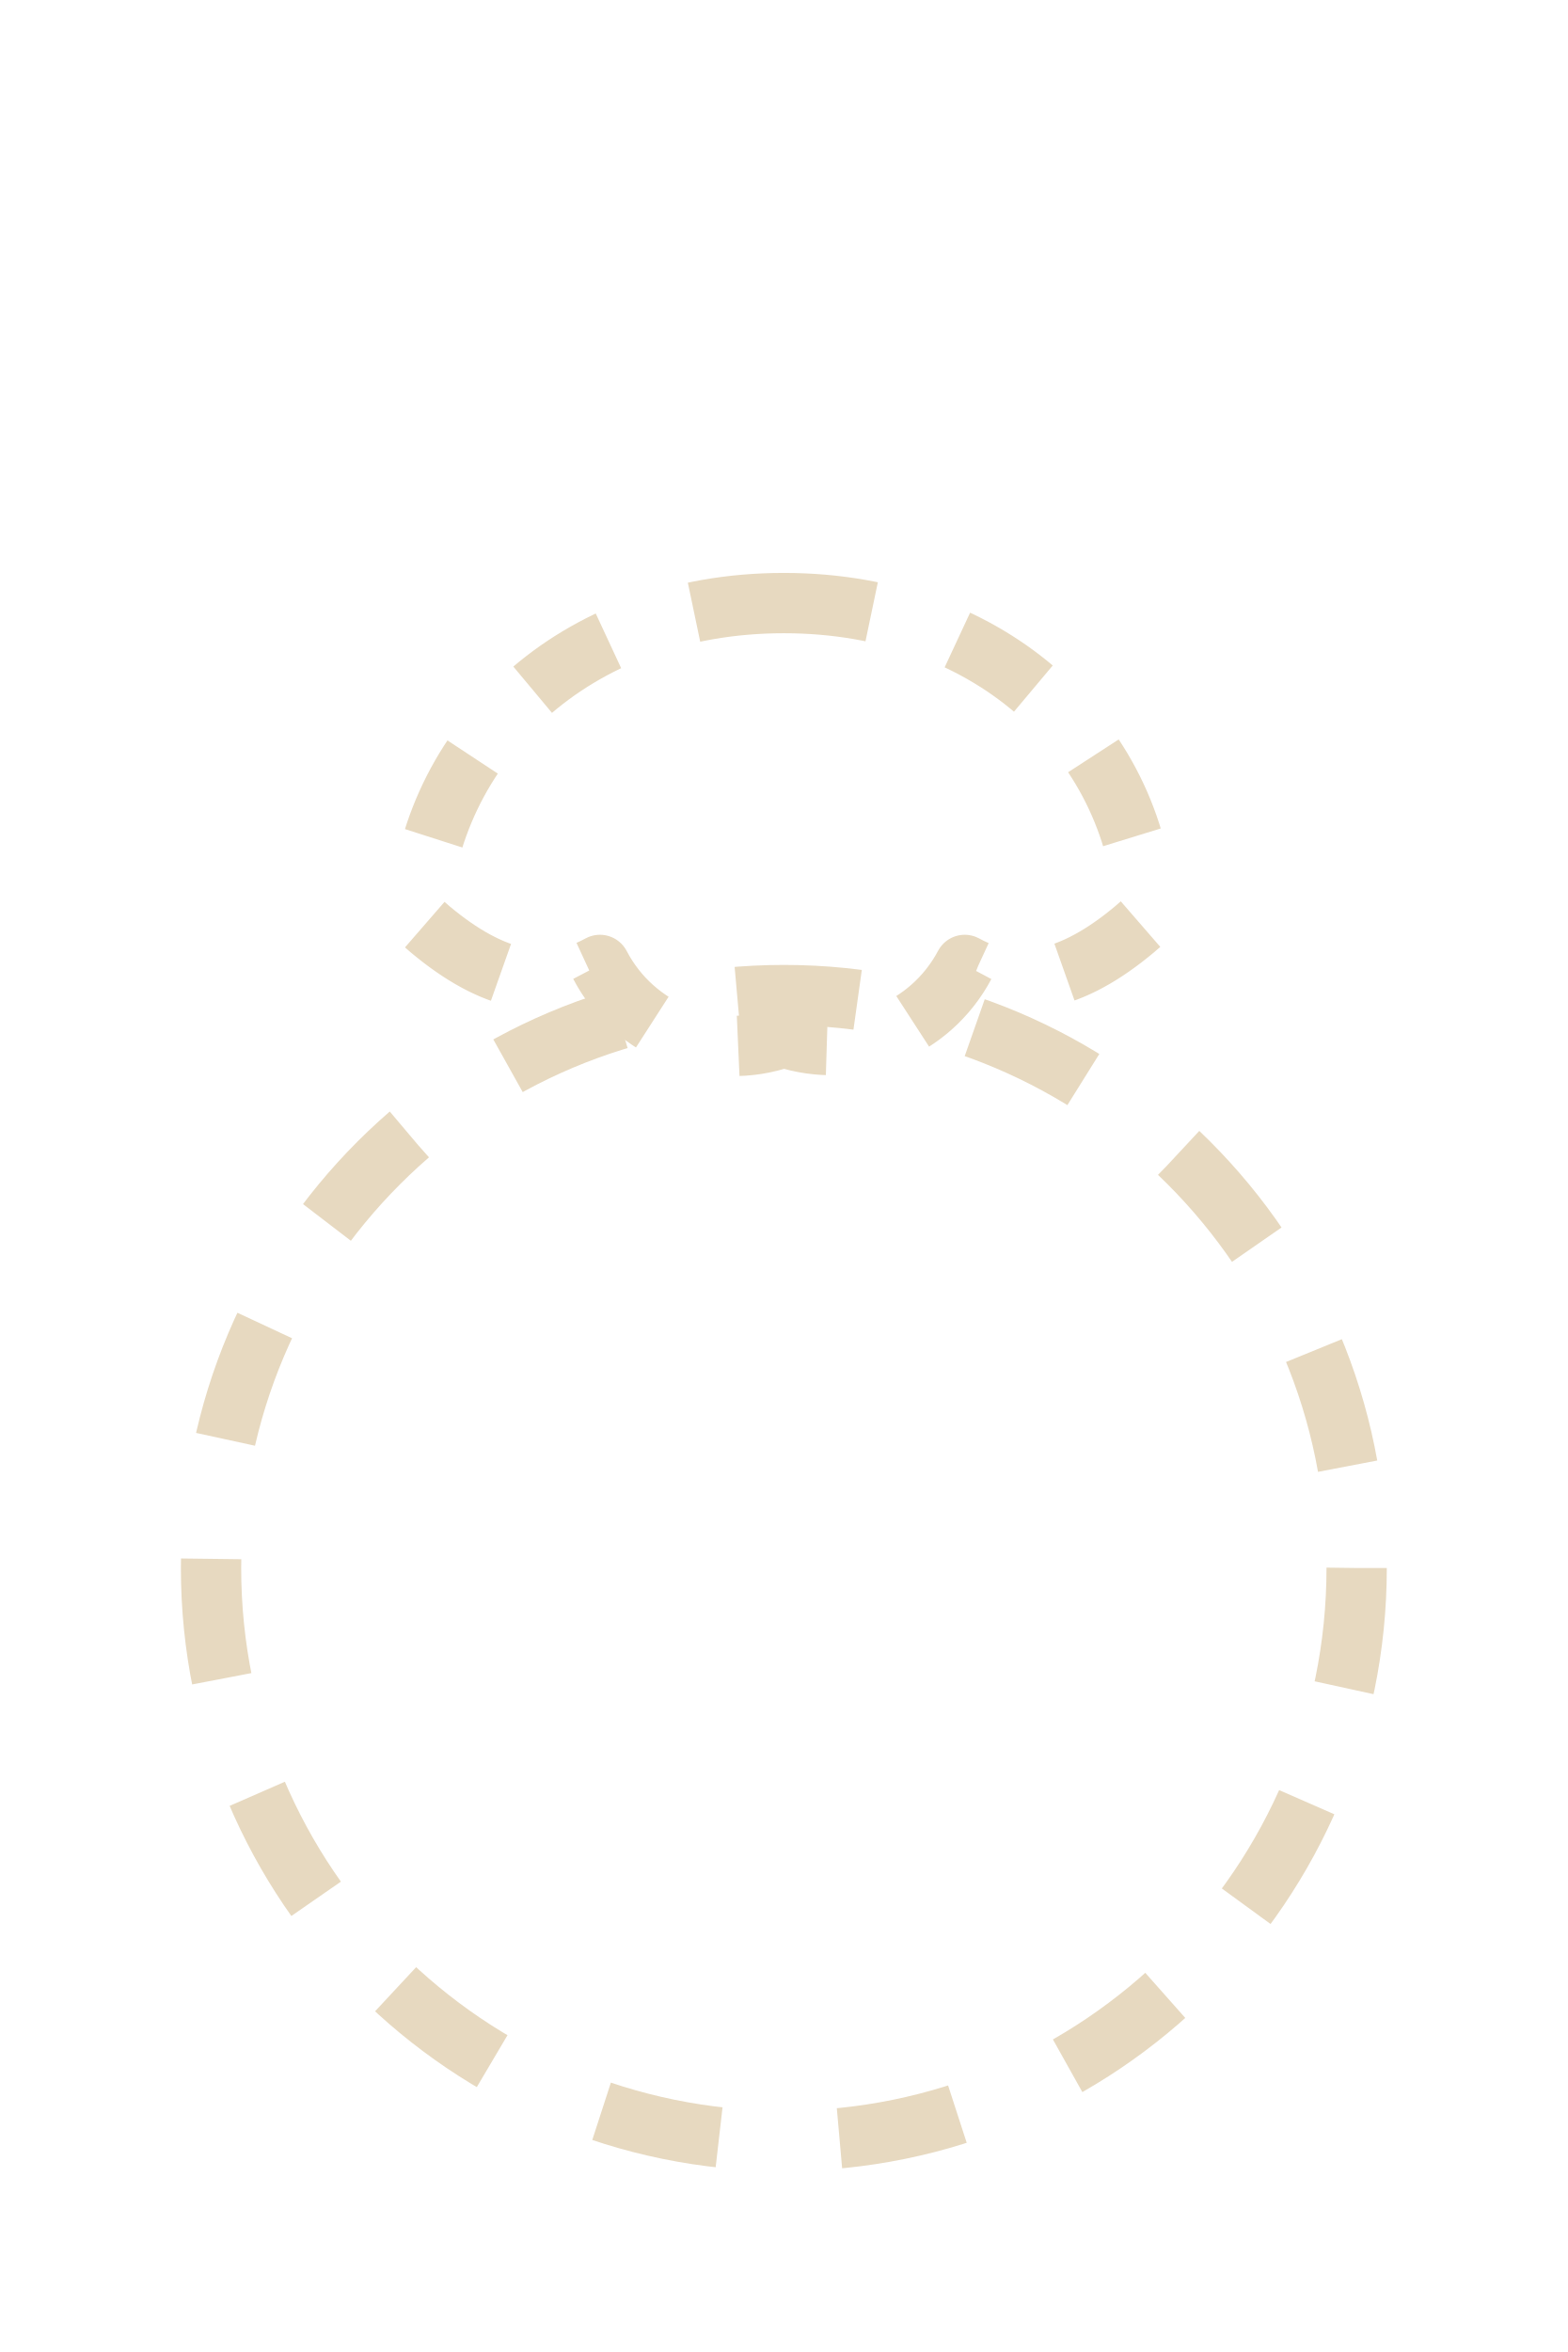
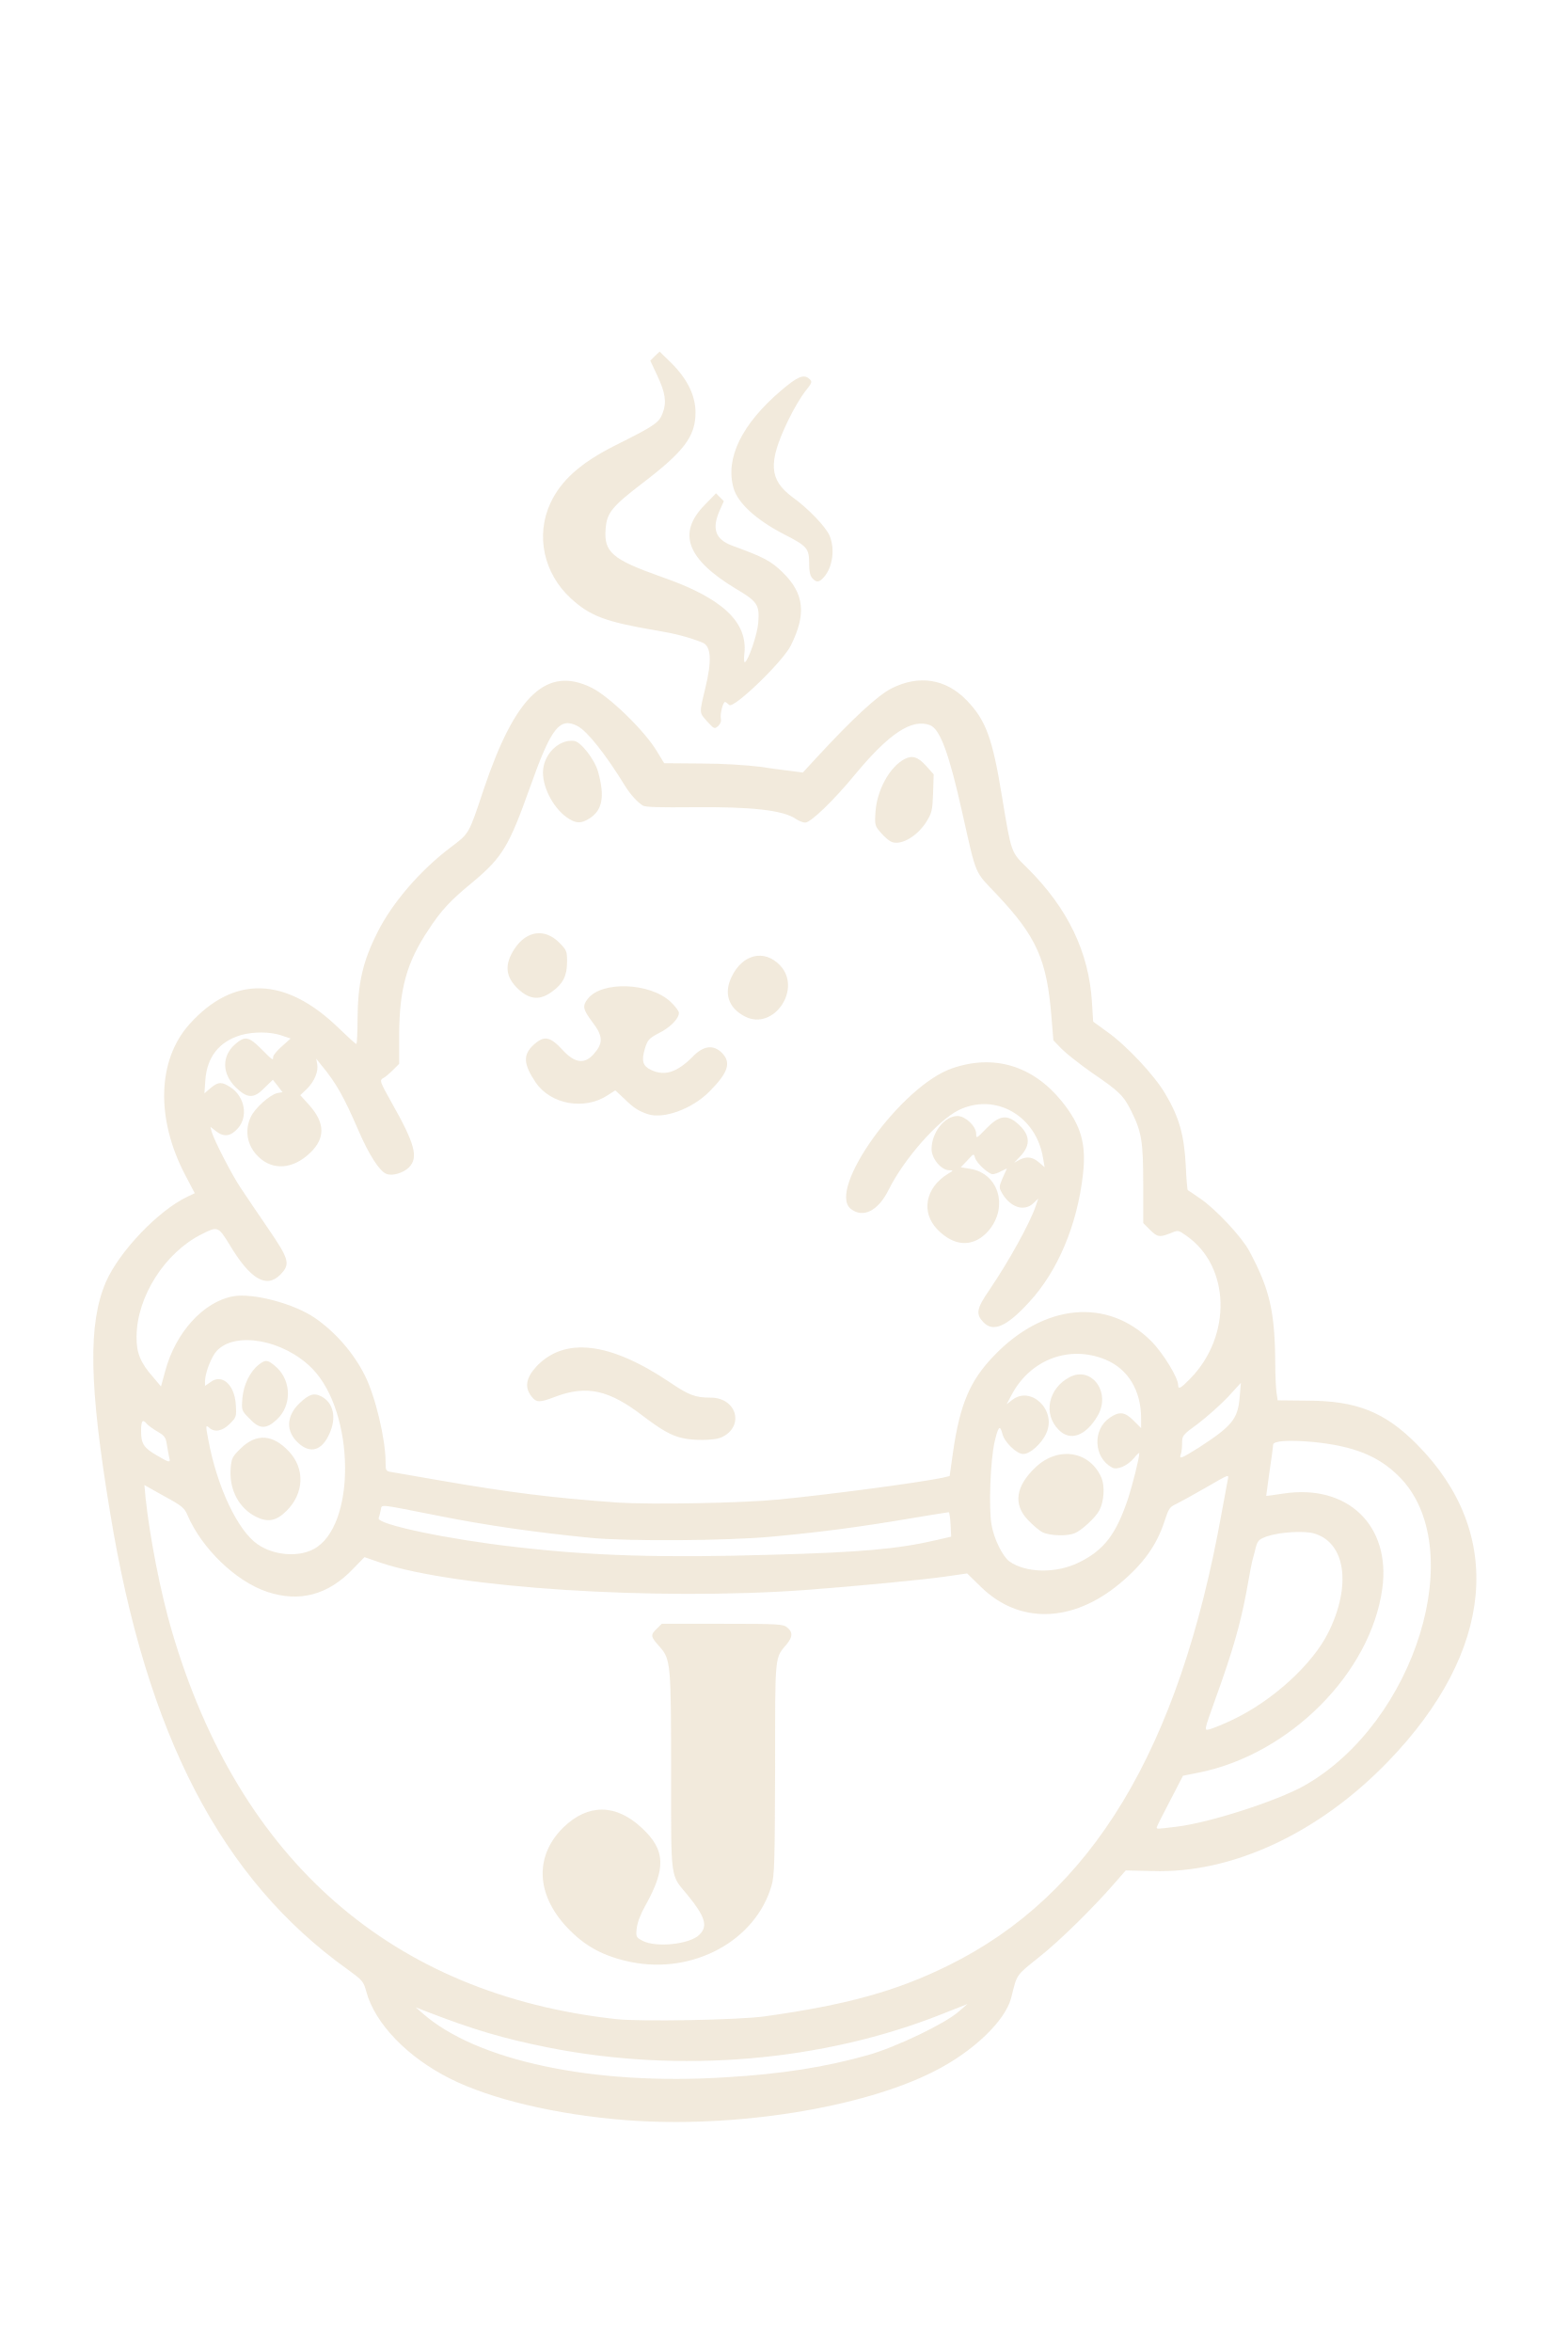
<svg xmlns="http://www.w3.org/2000/svg" viewBox="0 0 52 78" width="52" height="78">
-   <path d="M26 20c-7 0-11.8 4.7-12.1 10.5 2 1.8 4 2.6 6 1.5a5 5 0 0 0 6.1 2.4A5 5 0 0 0 32 32c2 1.1 4 .3 6-1.5C37.8 24.7 33 20 26 20z" fill="none" stroke="#E7D9C0" stroke-width="2" stroke-dasharray="3 3" stroke-linejoin="round" />
-   <circle cx="26" cy="52" r="19" fill="none" stroke="#E7D9C0" stroke-width="2" stroke-dasharray="4 4" />
+   <path d="M20.75 70.31C18.46 70.13 16.29 69.62 14.92 68.93C13.51 68.22 12.44 67.11 12.15 66.05C12.06 65.71 12.02 65.67 11.54 65.32C7.34 62.32 4.86 57.55 3.65 50.15C2.95 45.92 2.92 43.90 3.51 42.52C3.95 41.51 5.25 40.14 6.23 39.68L6.46 39.57L6.15 38.98C5.16 37.10 5.22 35.16 6.28 33.97C7.75 32.33 9.48 32.38 11.25 34.11C11.54 34.39 11.79 34.62 11.82 34.62C11.84 34.62 11.86 34.24 11.86 33.77C11.87 32.61 12.03 31.89 12.52 30.92C13.01 29.94 13.94 28.86 14.95 28.10C15.57 27.63 15.54 27.69 16.05 26.16C17.10 23.05 18.14 22.07 19.63 22.81C20.20 23.09 21.37 24.22 21.78 24.90L22.03 25.31L23.23 25.32C23.97 25.32 24.72 25.37 25.23 25.43C25.67 25.50 26.17 25.56 26.33 25.58L26.63 25.62L27.10 25.11C28.31 23.80 29.12 23.06 29.57 22.83C30.48 22.37 31.37 22.51 32.06 23.22C32.70 23.88 32.92 24.47 33.24 26.44C33.55 28.31 33.53 28.25 34.08 28.79C35.42 30.12 36.12 31.58 36.22 33.24L36.26 33.88L36.70 34.20C37.36 34.66 38.30 35.67 38.65 36.27C39.11 37.04 39.28 37.65 39.33 38.63C39.35 39.08 39.38 39.45 39.40 39.47C39.42 39.48 39.60 39.60 39.80 39.74C40.31 40.08 41.19 41.02 41.44 41.49C42.12 42.76 42.29 43.50 42.30 45.23C42.30 45.59 42.32 46.01 42.34 46.16L42.38 46.44L43.35 46.45C44.99 46.45 45.93 46.82 47.00 47.90C49.93 50.85 49.58 54.76 46.04 58.42C43.74 60.80 40.86 62.14 38.22 62.05L37.34 62.03L37.00 62.42C36.30 63.23 35.16 64.36 34.46 64.91C33.69 65.53 33.74 65.45 33.54 66.26C33.34 67.02 32.28 68.04 30.99 68.69C28.60 69.91 24.33 70.59 20.75 70.31ZM24.07 68.89C25.94 68.78 27.39 68.55 28.80 68.15C29.72 67.89 31.35 67.11 31.80 66.71L32.09 66.46L31.28 66.78C27.30 68.37 22.55 68.77 18.17 67.90C16.68 67.60 15.70 67.31 14.15 66.71L13.79 66.57L14.02 66.77C15.80 68.34 19.69 69.17 24.07 68.89ZM25.36 66.87C28.07 66.49 29.72 66.04 31.46 65.18C36.21 62.84 39.11 58.04 40.52 50.18C40.61 49.68 40.70 49.20 40.72 49.10C40.76 48.88 40.82 48.86 39.97 49.35C39.57 49.58 39.13 49.82 39.01 49.88C38.80 49.97 38.76 50.04 38.63 50.44C38.37 51.24 37.93 51.86 37.15 52.51C35.57 53.83 33.79 53.87 32.52 52.61L32.08 52.18L31.32 52.29C30.53 52.40 28.33 52.61 26.71 52.73C21.74 53.09 15.12 52.66 12.64 51.83L12.09 51.64L11.71 52.03C10.89 52.89 9.94 53.15 8.86 52.79C7.82 52.44 6.70 51.36 6.22 50.25C6.12 50.01 6.04 49.94 5.45 49.62L4.79 49.25L4.83 49.69C4.97 50.98 5.32 52.80 5.70 54.09C7.93 61.71 13.01 66.14 20.43 66.96C21.24 67.05 24.49 66.99 25.36 66.87ZM20.94 65.07C20.02 64.88 19.40 64.55 18.80 63.91C17.78 62.82 17.73 61.55 18.68 60.61C19.50 59.81 20.43 59.81 21.30 60.63C22.07 61.35 22.10 61.95 21.41 63.19C21.25 63.47 21.14 63.76 21.12 63.95C21.09 64.23 21.10 64.25 21.31 64.36C21.75 64.60 22.89 64.48 23.20 64.16C23.49 63.88 23.39 63.56 22.81 62.85C22.23 62.15 22.26 62.43 22.26 58.84C22.26 55.18 22.25 55.03 21.88 54.61C21.57 54.27 21.57 54.22 21.79 54.01L21.95 53.85L23.97 53.85C25.86 53.85 25.99 53.86 26.12 53.98C26.30 54.13 26.29 54.28 26.11 54.51C25.69 55.01 25.71 54.79 25.71 58.65C25.70 61.76 25.69 62.21 25.59 62.54C25.06 64.36 23.00 65.48 20.94 65.07ZM39.02 60.58C40.12 60.45 42.37 59.72 43.26 59.22C46.97 57.12 48.75 51.29 46.40 48.96C45.72 48.28 44.89 47.95 43.54 47.82C42.77 47.75 42.24 47.78 42.23 47.91C42.23 47.96 42.18 48.35 42.11 48.80C42.05 49.24 42.00 49.60 42.00 49.61C42.01 49.61 42.27 49.58 42.58 49.53C44.71 49.21 46.14 50.60 45.85 52.69C45.46 55.49 42.78 58.17 39.79 58.78L39.24 58.89L38.81 59.72C38.57 60.18 38.37 60.57 38.37 60.60C38.37 60.66 38.36 60.66 39.02 60.58ZM40.87 57.04C42.21 56.41 43.54 55.19 44.06 54.14C44.84 52.57 44.63 51.14 43.57 50.85C43.23 50.76 42.44 50.81 42.03 50.95C41.75 51.05 41.72 51.09 41.65 51.33C41.62 51.48 41.57 51.63 41.56 51.68C41.54 51.72 41.44 52.23 41.34 52.81C41.14 53.88 40.87 54.81 40.33 56.30C39.91 57.48 39.93 57.39 40.15 57.34C40.25 57.31 40.58 57.18 40.87 57.04ZM35.80 51.81C36.63 51.40 37.03 50.87 37.43 49.66C37.57 49.22 37.79 48.36 37.79 48.19C37.79 48.17 37.71 48.23 37.62 48.35C37.40 48.61 37.06 48.76 36.89 48.67C36.27 48.34 36.23 47.40 36.82 47.01C37.13 46.80 37.31 46.82 37.60 47.11L37.85 47.36L37.85 47.03C37.85 46.12 37.42 45.40 36.67 45.09C35.49 44.60 34.20 45.07 33.57 46.23L33.39 46.57L33.57 46.43C34.19 45.94 35.05 46.76 34.71 47.52C34.56 47.87 34.17 48.22 33.94 48.22C33.72 48.22 33.31 47.82 33.25 47.55C33.17 47.24 33.11 47.30 32.99 47.82C32.85 48.44 32.79 50.03 32.89 50.57C32.97 51.04 33.26 51.62 33.48 51.78C34.03 52.17 35.04 52.19 35.80 51.81ZM25.61 51.56C28.56 51.48 29.79 51.37 31.08 51.07L31.55 50.96L31.53 50.56C31.52 50.33 31.49 50.15 31.47 50.15C31.44 50.15 30.83 50.25 30.11 50.37C28.46 50.65 27.13 50.82 25.61 50.96C24.13 51.10 20.81 51.12 19.59 51.00C17.76 50.82 16.10 50.58 14.60 50.28C12.47 49.86 12.68 49.88 12.63 50.08C12.61 50.17 12.58 50.29 12.56 50.35C12.50 50.55 14.85 51.05 17.08 51.30C19.63 51.60 21.99 51.67 25.61 51.56ZM10.39 51.38C11.82 50.65 11.79 46.84 10.35 45.38C9.41 44.43 7.80 44.14 7.19 44.80C7.01 44.99 6.80 45.54 6.80 45.81L6.80 45.96L6.99 45.83C7.36 45.55 7.78 45.92 7.82 46.57C7.85 46.98 7.84 47.00 7.62 47.22C7.37 47.47 7.11 47.51 6.93 47.34C6.82 47.25 6.82 47.27 6.91 47.75C7.20 49.31 7.88 50.75 8.54 51.21C9.07 51.58 9.87 51.65 10.39 51.38ZM34.59 50.82C34.47 50.76 34.25 50.57 34.09 50.40C33.60 49.88 33.69 49.28 34.36 48.65C35.11 47.95 36.16 48.12 36.54 49.02C36.65 49.29 36.62 49.79 36.47 50.08C36.35 50.32 35.86 50.77 35.64 50.85C35.38 50.95 34.83 50.93 34.59 50.82ZM8.49 50.30C7.93 50.02 7.60 49.41 7.65 48.71C7.68 48.35 7.70 48.31 8.01 48.01C8.52 47.53 9.05 47.57 9.58 48.13C10.12 48.70 10.09 49.52 9.51 50.10C9.17 50.44 8.89 50.50 8.49 50.30ZM25.81 49.73C27.47 49.57 30.41 49.18 31.25 49.01L31.50 48.95L31.61 48.17C31.84 46.57 32.17 45.79 32.97 44.96C34.63 43.23 36.73 43.03 38.18 44.47C38.58 44.87 39.08 45.69 39.08 45.94C39.08 46.09 39.17 46.04 39.48 45.72C40.87 44.30 40.81 41.99 39.35 40.98C39.08 40.79 39.08 40.79 38.82 40.90C38.46 41.04 38.39 41.03 38.14 40.78L37.92 40.56L37.92 39.28C37.92 37.87 37.87 37.54 37.53 36.86C37.27 36.33 37.12 36.19 36.24 35.59C35.84 35.31 35.38 34.95 35.22 34.79L34.94 34.50L34.88 33.77C34.73 31.83 34.39 31.07 33.06 29.66C32.31 28.87 32.40 29.09 31.92 26.96C31.48 24.98 31.18 24.18 30.85 24.05C30.25 23.82 29.49 24.32 28.35 25.70C27.65 26.55 26.89 27.28 26.71 27.28C26.63 27.28 26.49 27.22 26.40 27.16C25.99 26.87 24.93 26.75 22.97 26.77C21.93 26.78 21.42 26.77 21.33 26.72C21.16 26.62 20.92 26.36 20.75 26.09C20.08 25.00 19.49 24.26 19.16 24.08C18.56 23.77 18.28 24.14 17.58 26.11C16.89 28.05 16.67 28.42 15.71 29.23C14.94 29.86 14.63 30.19 14.21 30.84C13.49 31.91 13.25 32.80 13.24 34.29L13.24 35.28L13.03 35.49C12.92 35.60 12.77 35.73 12.70 35.76C12.59 35.83 12.60 35.87 12.97 36.53C13.77 37.94 13.89 38.39 13.56 38.72C13.37 38.90 13.02 39.01 12.82 38.93C12.59 38.85 12.23 38.28 11.89 37.49C11.40 36.36 11.15 35.91 10.64 35.30L10.49 35.11L10.52 35.28C10.57 35.53 10.43 35.86 10.19 36.10L9.96 36.32L10.25 36.64C10.78 37.23 10.80 37.74 10.29 38.23C9.73 38.77 9.06 38.83 8.58 38.37C8.20 38.01 8.10 37.50 8.32 37.04C8.45 36.75 8.96 36.30 9.20 36.25L9.37 36.22L9.21 36.01L9.05 35.81L8.76 36.09C8.42 36.44 8.20 36.43 7.82 36.06C7.36 35.61 7.35 35.02 7.80 34.63C8.12 34.35 8.25 34.37 8.66 34.78C9.05 35.17 9.06 35.18 9.06 35.05C9.06 35.00 9.19 34.84 9.35 34.70L9.64 34.44L9.34 34.34C8.96 34.21 8.40 34.21 7.98 34.33C7.26 34.55 6.86 35.06 6.81 35.84L6.78 36.26L6.99 36.08C7.24 35.87 7.36 35.87 7.65 36.06C8.12 36.37 8.24 37.03 7.89 37.42C7.65 37.69 7.42 37.72 7.16 37.51L6.98 37.37L7.02 37.53C7.10 37.81 7.69 38.96 7.98 39.39C8.13 39.62 8.54 40.22 8.88 40.72C9.60 41.77 9.64 41.92 9.30 42.27C8.84 42.74 8.30 42.43 7.61 41.27C7.24 40.67 7.22 40.66 6.69 40.93C5.47 41.54 4.54 43.00 4.53 44.32C4.52 44.86 4.66 45.20 5.08 45.67L5.34 45.98L5.48 45.47C5.82 44.19 6.75 43.17 7.73 42.99C8.39 42.87 9.75 43.23 10.45 43.71C11.13 44.18 11.73 44.87 12.10 45.61C12.45 46.30 12.79 47.73 12.79 48.49C12.79 48.78 12.80 48.79 13.00 48.82C13.12 48.84 13.79 48.96 14.50 49.08C16.92 49.50 18.28 49.67 20.49 49.83C21.60 49.90 24.57 49.85 25.81 49.73ZM5.62 48.36C5.60 48.30 5.57 48.11 5.54 47.94C5.50 47.67 5.47 47.62 5.23 47.48C5.08 47.39 4.92 47.28 4.87 47.22C4.73 47.05 4.68 47.11 4.68 47.46C4.68 47.88 4.77 48.02 5.21 48.27C5.60 48.50 5.66 48.52 5.62 48.36ZM39.76 48.01C40.87 47.29 41.06 47.06 41.12 46.33L41.16 45.86L40.71 46.35C40.46 46.61 40.02 47.00 39.73 47.22C39.22 47.59 39.21 47.61 39.21 47.87C39.21 48.02 39.19 48.19 39.16 48.25C39.11 48.40 39.20 48.36 39.76 48.01ZM9.90 47.86C9.47 47.47 9.49 46.96 9.94 46.53C10.25 46.24 10.41 46.18 10.66 46.31C11.06 46.52 11.17 47.01 10.93 47.54C10.68 48.11 10.30 48.22 9.90 47.86ZM22.63 47.69C22.27 47.61 21.95 47.43 21.33 46.96C20.20 46.09 19.46 45.93 18.42 46.32C17.90 46.52 17.79 46.52 17.63 46.31C17.39 46.01 17.45 45.69 17.79 45.32C18.72 44.33 20.22 44.50 22.20 45.83C22.85 46.27 23.06 46.35 23.57 46.35C24.46 46.35 24.71 47.34 23.90 47.68C23.66 47.77 23.01 47.78 22.63 47.69ZM35.12 47.42C34.59 46.90 34.77 46.04 35.48 45.67C36.21 45.29 36.86 46.18 36.41 46.95C36.02 47.62 35.50 47.81 35.12 47.42ZM8.27 47.04C8.01 46.78 8.01 46.77 8.04 46.37C8.08 45.92 8.29 45.49 8.58 45.26C8.82 45.07 8.89 45.09 9.19 45.36C9.67 45.82 9.67 46.62 9.19 47.07C8.83 47.41 8.60 47.40 8.27 47.04ZM32.62 43.85C32.36 43.58 32.39 43.40 32.81 42.79C33.46 41.83 34.14 40.61 34.35 40.01L34.44 39.75L34.28 39.90C33.98 40.19 33.53 40.05 33.25 39.59C33.13 39.38 33.13 39.37 33.26 39.06L33.40 38.75L33.21 38.84C33.11 38.90 32.98 38.94 32.93 38.94C32.79 38.94 32.38 38.56 32.34 38.39C32.30 38.25 32.30 38.25 32.09 38.48L31.87 38.71L32.17 38.76C33.16 38.91 33.48 40.11 32.72 40.89C32.24 41.37 31.64 41.33 31.10 40.78C30.54 40.21 30.69 39.39 31.44 38.93C31.63 38.82 31.63 38.81 31.49 38.81C31.22 38.81 30.90 38.42 30.90 38.11C30.90 37.56 31.33 37.01 31.76 37.01C32.02 37.01 32.38 37.35 32.38 37.60C32.38 37.77 32.39 37.76 32.72 37.42C33.13 37.00 33.39 36.95 33.73 37.24C34.17 37.61 34.21 37.96 33.84 38.35L33.64 38.56L33.84 38.45C34.08 38.34 34.27 38.37 34.50 38.58L34.65 38.71L34.60 38.42C34.38 37.00 33.01 36.22 31.79 36.82C31.10 37.17 29.99 38.43 29.48 39.45C29.13 40.16 28.63 40.41 28.22 40.09C27.42 39.45 29.89 36.01 31.58 35.43C32.96 34.95 34.25 35.34 35.20 36.50C35.86 37.31 36.04 37.93 35.92 38.96C35.73 40.63 35.08 42.17 34.13 43.19C33.39 44.00 32.94 44.19 32.62 43.85ZM21.49 36.95C21.19 36.85 21.01 36.74 20.71 36.44L20.41 36.16L20.16 36.32C19.39 36.83 18.27 36.63 17.77 35.90C17.36 35.29 17.34 34.98 17.70 34.65C18.05 34.33 18.25 34.37 18.67 34.83C19.07 35.26 19.39 35.30 19.69 34.96C20.01 34.60 20.01 34.37 19.66 33.91C19.33 33.47 19.31 33.36 19.50 33.12C19.96 32.53 21.55 32.58 22.24 33.22C22.39 33.36 22.52 33.53 22.52 33.59C22.52 33.78 22.23 34.08 21.84 34.27C21.52 34.44 21.48 34.49 21.39 34.78C21.27 35.18 21.32 35.35 21.59 35.48C22.05 35.70 22.46 35.56 22.97 35.05C23.33 34.67 23.67 34.63 23.96 34.93C24.26 35.25 24.15 35.58 23.52 36.21C22.95 36.78 22.01 37.12 21.49 36.95ZM24.71 33.71C24.16 33.43 24.00 32.94 24.27 32.39C24.63 31.64 25.35 31.47 25.87 32.01C26.62 32.79 25.66 34.20 24.71 33.71ZM17.20 32.81C16.76 32.40 16.72 31.99 17.07 31.46C17.47 30.86 18.07 30.78 18.55 31.26C18.80 31.51 18.81 31.55 18.81 31.90C18.81 32.36 18.67 32.63 18.32 32.88C17.92 33.18 17.58 33.16 17.20 32.81ZM29.57 27.92C29.50 27.89 29.34 27.76 29.23 27.63C29.02 27.39 29.01 27.37 29.04 26.92C29.09 26.20 29.51 25.43 30.01 25.17C30.27 25.04 30.45 25.10 30.73 25.41L30.97 25.68L30.95 26.31C30.93 26.87 30.91 26.96 30.73 27.25C30.43 27.73 29.89 28.05 29.57 27.92ZM18.88 27.16C18.40 26.87 18.01 26.17 18.01 25.62C18.01 25.04 18.52 24.51 19.04 24.57C19.26 24.59 19.73 25.19 19.84 25.60C20.07 26.43 19.98 26.88 19.54 27.15C19.28 27.31 19.13 27.31 18.88 27.16ZM23.46 23.93C23.19 23.62 23.19 23.68 23.39 22.84C23.62 21.91 23.59 21.43 23.30 21.31C22.85 21.13 22.39 21.01 21.72 20.90C20.07 20.62 19.56 20.42 18.93 19.84C18.03 19.01 17.76 17.75 18.26 16.68C18.61 15.93 19.26 15.35 20.39 14.78C21.73 14.11 21.86 14.02 21.98 13.70C22.12 13.34 22.07 13.02 21.79 12.43L21.57 11.96L21.72 11.81L21.88 11.66L22.27 12.04C22.80 12.57 23.07 13.12 23.07 13.68C23.07 14.48 22.68 14.98 21.29 16.04C20.31 16.79 20.13 17.01 20.09 17.52C20.02 18.31 20.30 18.55 21.94 19.13C23.96 19.83 24.81 20.63 24.69 21.68C24.67 21.86 24.68 21.98 24.71 21.96C24.83 21.89 25.12 21.04 25.15 20.66C25.20 20.06 25.13 19.95 24.40 19.52C22.78 18.54 22.46 17.68 23.37 16.75L23.75 16.36L23.88 16.49L24.01 16.62L23.88 16.91C23.60 17.53 23.72 17.89 24.30 18.10C25.34 18.48 25.57 18.60 25.97 18.99C26.68 19.69 26.75 20.37 26.23 21.41C25.96 21.95 24.34 23.51 24.19 23.38C24.14 23.33 24.07 23.28 24.05 23.28C23.98 23.28 23.88 23.69 23.91 23.82C23.93 23.92 23.90 24.00 23.82 24.08C23.70 24.18 23.69 24.18 23.46 23.93ZM26.94 19.17C26.87 19.09 26.84 18.94 26.84 18.72C26.84 18.18 26.79 18.12 25.99 17.71C25.08 17.24 24.46 16.67 24.33 16.18C24.05 15.19 24.61 14.06 25.91 12.95C26.45 12.49 26.66 12.40 26.84 12.56C26.95 12.66 26.95 12.68 26.70 12.99C26.56 13.17 26.30 13.61 26.13 13.97C25.47 15.35 25.51 15.91 26.29 16.49C26.81 16.86 27.40 17.48 27.52 17.77C27.70 18.21 27.62 18.81 27.33 19.14C27.17 19.32 27.08 19.33 26.94 19.17Z" fill="#E7D9C0" fill-rule="evenodd" opacity="0.55" />
</svg>
